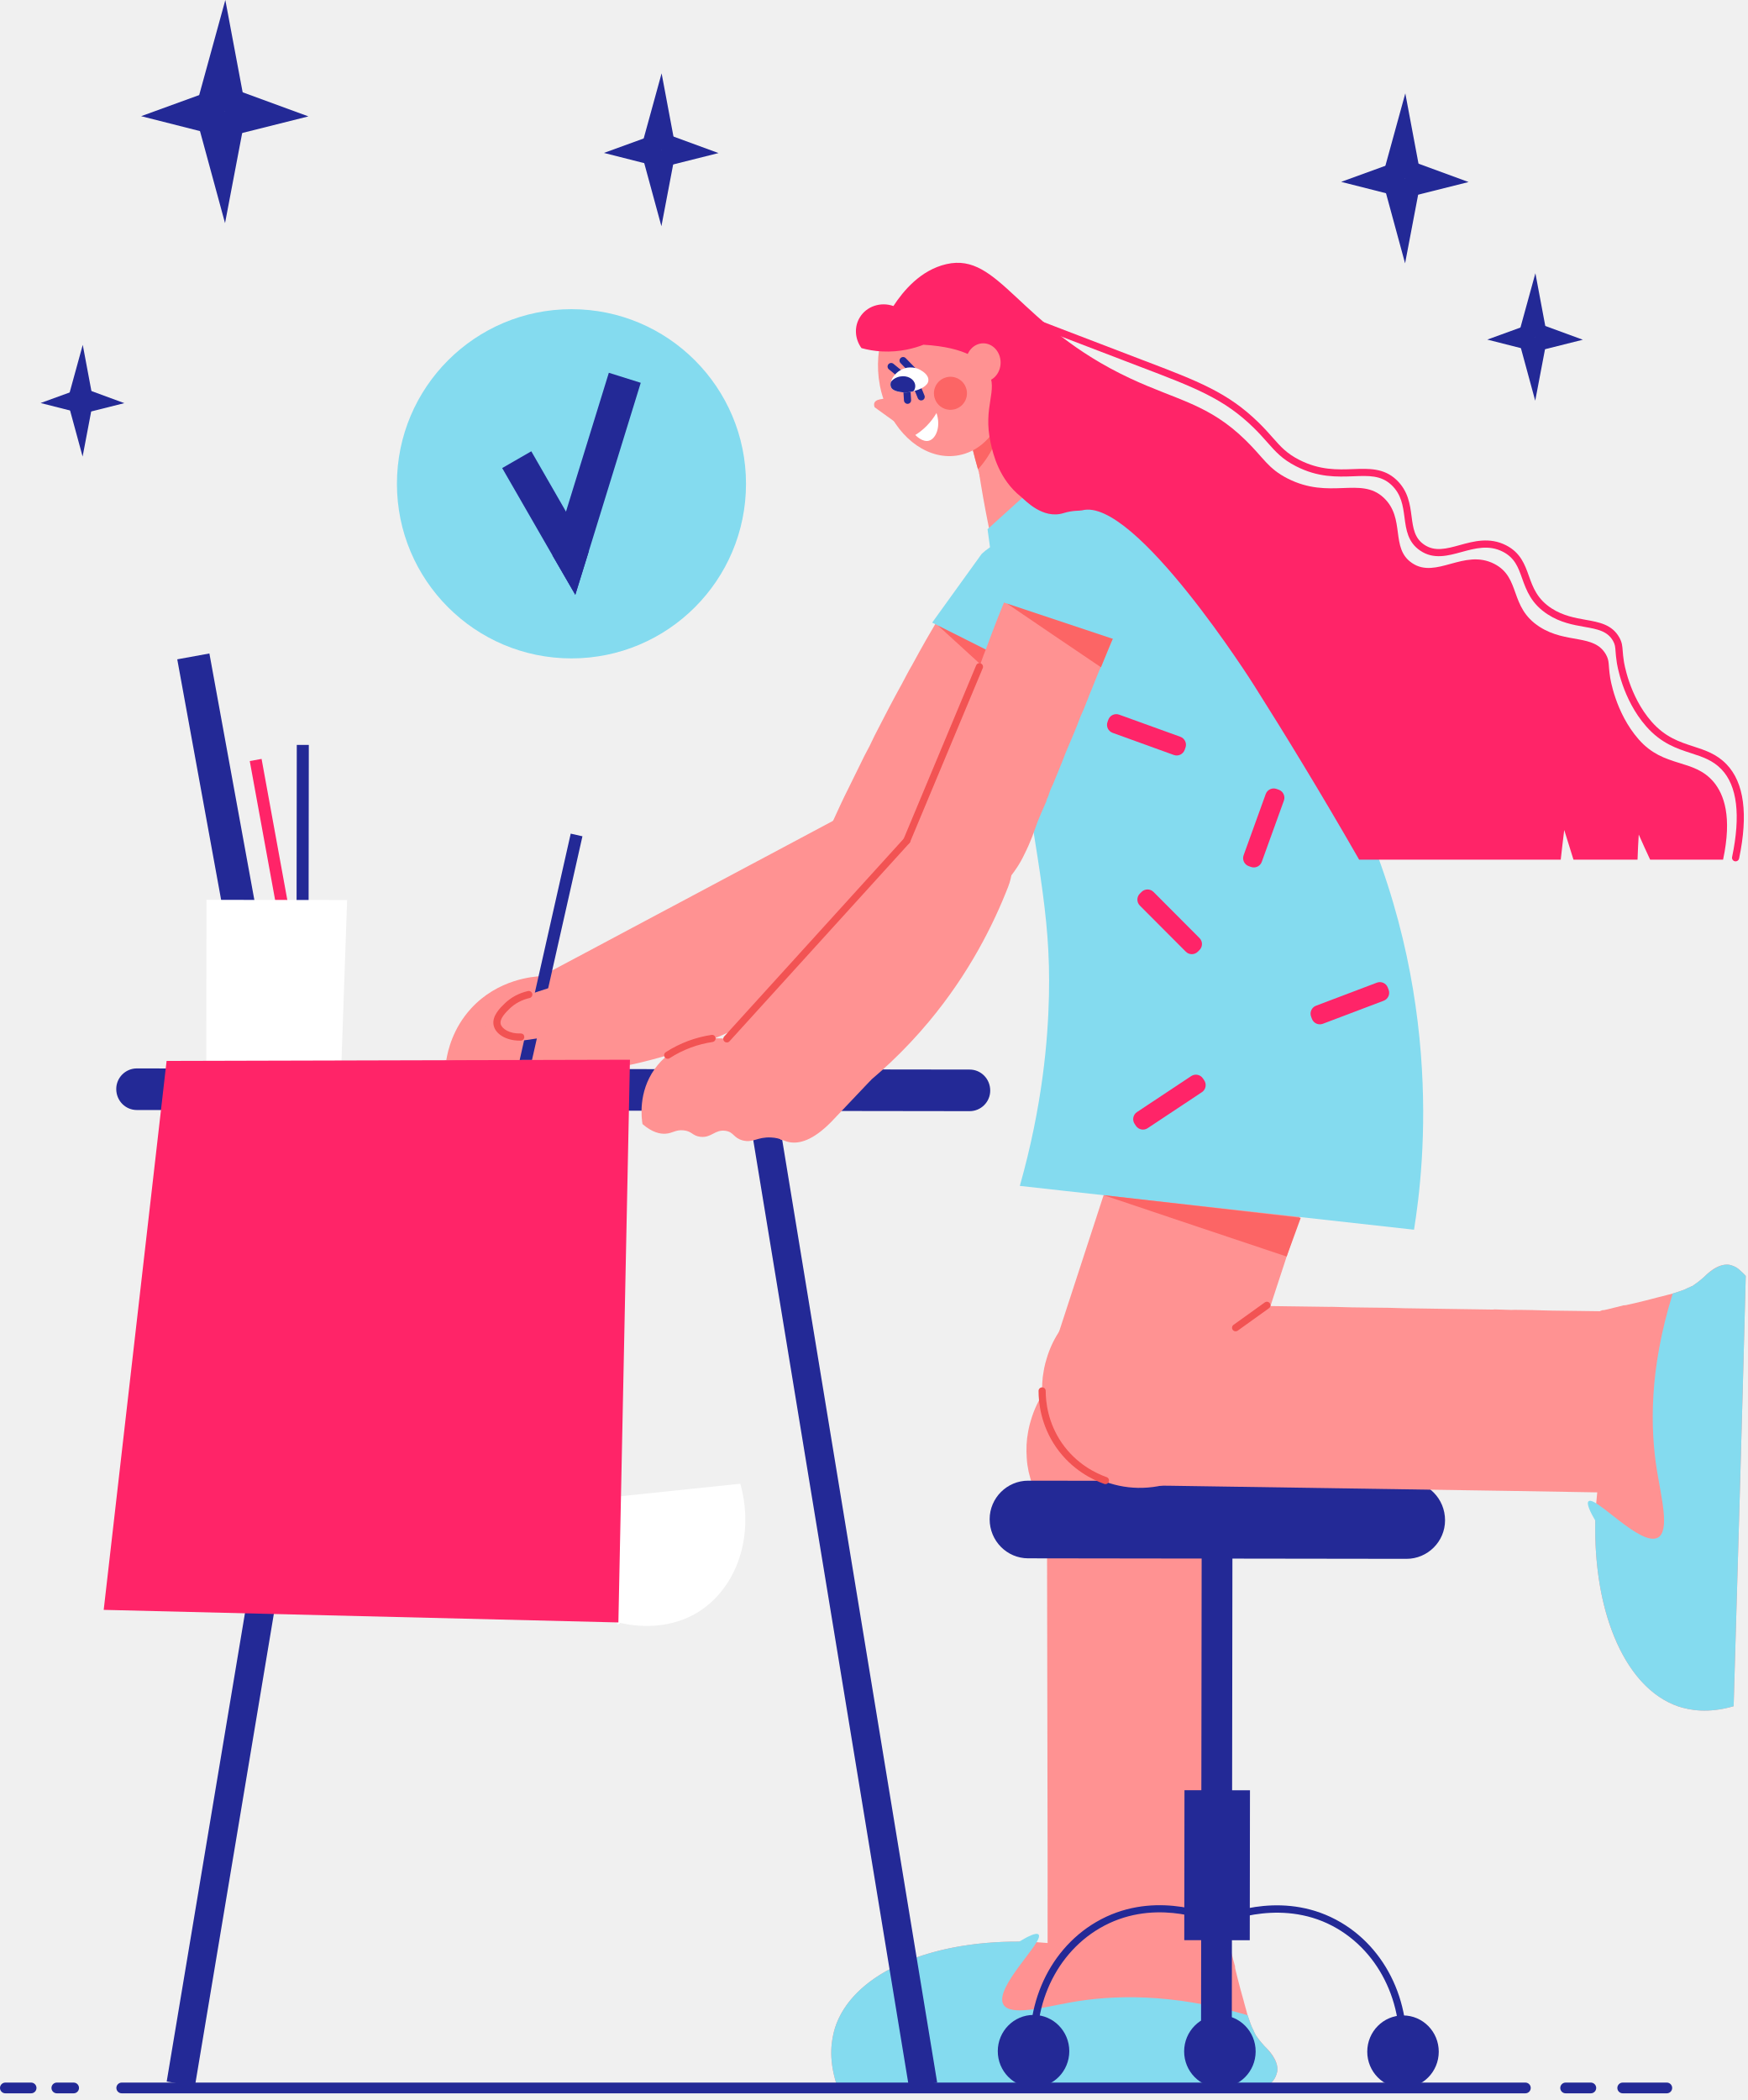
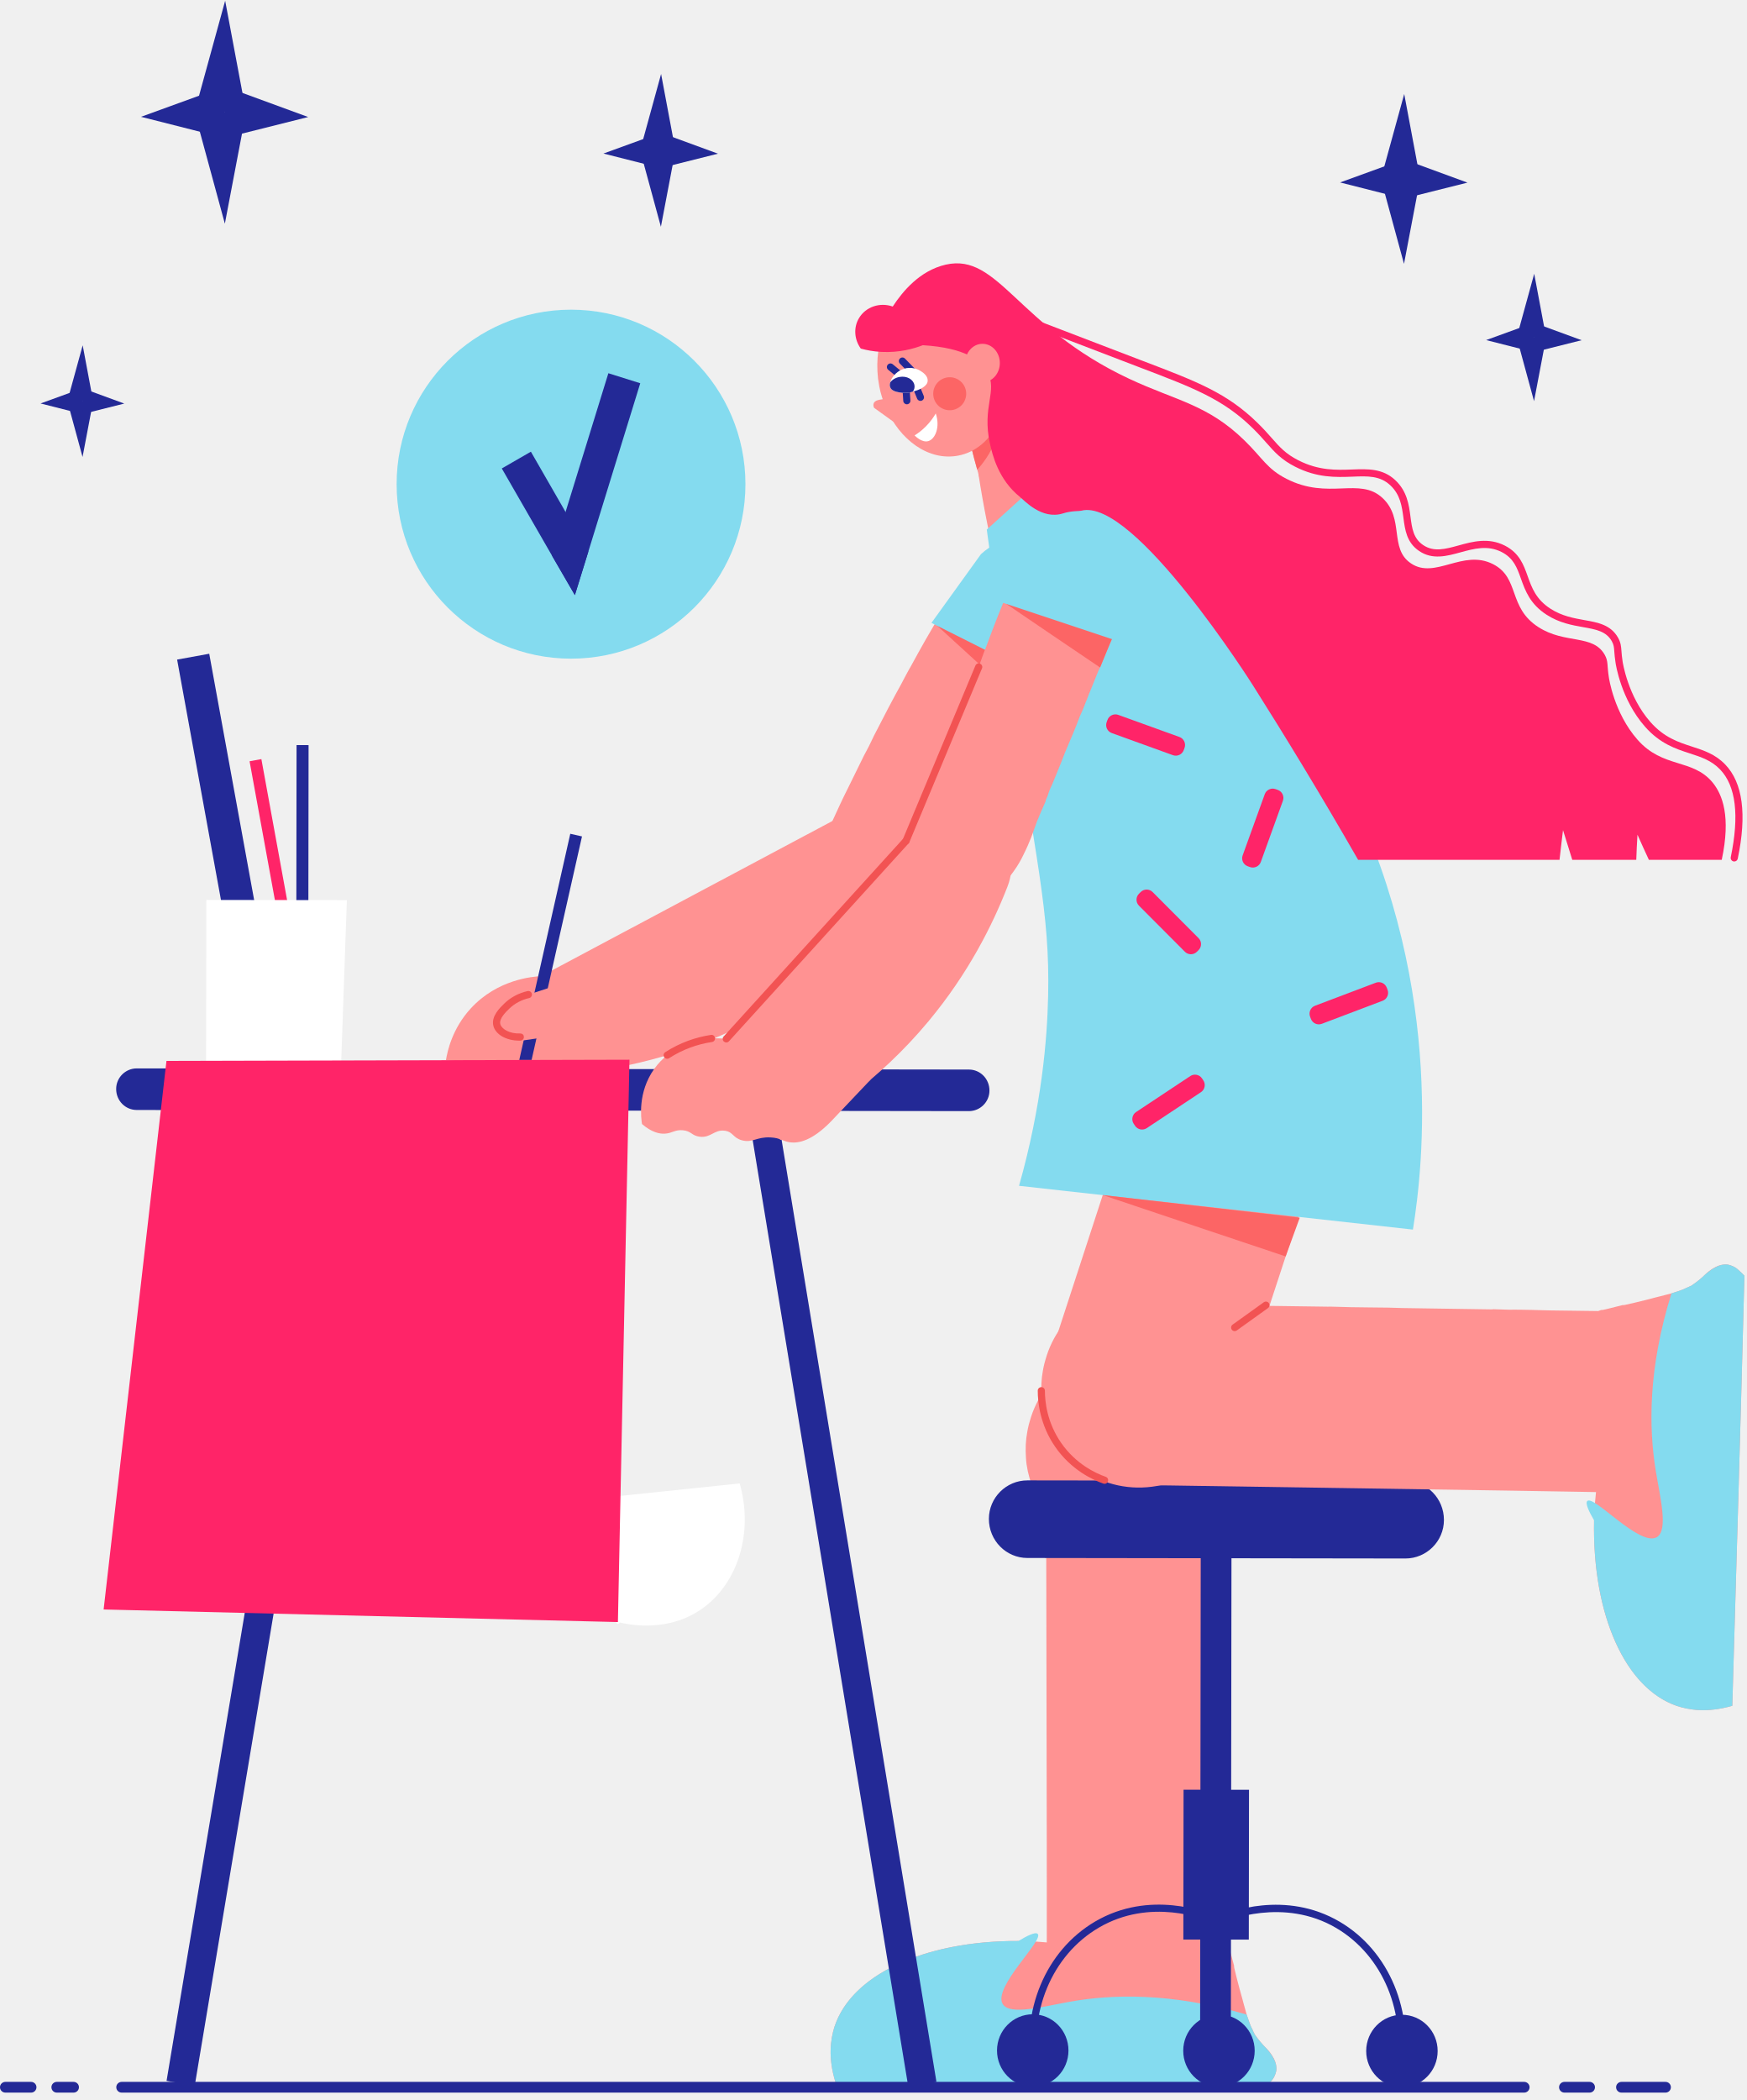
- <svg xmlns="http://www.w3.org/2000/svg" width="248" height="298" viewBox="0 0 248 298" fill="none">
+ <svg xmlns="http://www.w3.org/2000/svg" width="247" height="297" viewBox="0 0 248 298" fill="none">
  <path d="M174.876 206.287C174.703 207.577 174.345 208.872 173.854 210.1C172.304 213.967 169.132 217.217 164.908 218.823C157.407 221.711 149.35 218.228 146.658 211.02C146.55 210.805 146.473 210.634 146.402 210.427C146.245 209.89 146.089 209.356 145.967 208.825C145.831 208.177 145.734 207.535 145.705 206.906C145.614 205.642 145.664 204.407 145.894 203.205L145.979 202.754C146.05 202.378 146.158 202.01 146.266 201.64C146.723 200.014 147.46 198.482 148.46 197.116C149.232 195.98 150.167 194.951 151.231 194.025C152.56 192.876 154.065 191.957 155.778 191.311C157.619 190.573 159.525 190.275 161.365 190.313C161.444 190.289 161.55 190.309 161.658 190.329C164.561 190.417 167.328 191.411 169.589 193.128C169.916 193.346 170.238 193.602 170.524 193.852C171.751 194.98 172.783 196.346 173.559 197.894C173.858 198.457 174.108 199.089 174.321 199.713C174.784 201.165 175.018 202.648 175.032 204.13C175.053 204.211 175.038 204.287 175.024 204.362L174.924 205.472L174.876 206.287Z" fill="#FF9292" />
  <path d="M81.096 93.43C94.775 93.43 105.864 82.336 105.864 68.652C105.864 54.967 94.775 43.873 81.096 43.873C67.417 43.873 56.328 54.967 56.328 68.652C56.328 82.336 67.417 93.43 81.096 93.43Z" fill="#84DBEF" />
  <path d="M83.556 78.221L81.641 84.404L78.402 78.816L71.265 66.42L75.395 64.04L80.318 72.601L83.556 78.221Z" fill="#232996" />
  <path d="M90.927 54.321L83.556 78.221L81.641 84.404L78.402 78.816L80.318 72.601L86.399 52.898L90.927 54.321Z" fill="#232996" />
  <path d="M90.905 21.25C92.577 21.252 94.249 21.254 95.923 21.256C95.245 17.638 94.566 14.022 93.887 10.406C92.894 14.02 91.9 17.636 90.905 21.25Z" fill="#232996" />
  <path d="M90.905 21.25C92.577 21.252 94.249 21.254 95.923 21.256C95.234 24.87 94.548 28.485 93.859 32.101C92.874 28.483 91.89 24.868 90.905 21.25Z" fill="#232996" />
  <path d="M93.837 18.744C93.835 20.416 93.832 22.089 93.831 23.762C96.543 23.081 99.253 22.402 101.965 21.721C99.255 20.732 96.547 19.738 93.837 18.744Z" fill="#232996" />
  <path d="M93.837 18.744C93.835 20.416 93.832 22.089 93.831 23.762C91.12 23.075 88.41 22.388 85.702 21.701C88.412 20.715 91.124 19.73 93.837 18.744Z" fill="#232996" />
  <path d="M27.625 15.825C30.065 15.829 32.507 15.831 34.947 15.835C33.957 10.557 32.966 5.278 31.976 0C30.526 5.274 29.075 10.551 27.625 15.825Z" fill="#232996" />
  <path d="M27.625 15.825C30.065 15.829 32.507 15.831 34.947 15.835C33.943 21.112 32.937 26.388 31.934 31.662C30.497 26.384 29.061 21.105 27.625 15.825Z" fill="#232996" />
  <path d="M31.903 12.169C31.899 14.61 31.897 17.053 31.893 19.494C35.851 18.502 39.809 17.51 43.766 16.516C39.81 15.067 35.857 13.618 31.903 12.169Z" fill="#232996" />
  <path d="M31.903 12.169C31.899 14.61 31.897 17.053 31.893 19.494C27.938 18.492 23.984 17.488 20.028 16.486C23.986 15.047 27.944 13.608 31.903 12.169Z" fill="#232996" />
  <path d="M9.565 56.859C10.788 56.861 12.009 56.863 13.23 56.863C12.735 54.221 12.239 51.577 11.743 48.934C11.018 51.577 10.292 54.219 9.565 56.859Z" fill="#232996" />
  <path d="M9.565 56.859C10.788 56.861 12.009 56.863 13.23 56.863C12.728 59.505 12.225 62.146 11.723 64.788C11.004 62.146 10.284 59.501 9.565 56.859Z" fill="#232996" />
  <path d="M11.709 55.028C11.707 56.252 11.704 57.473 11.702 58.697C13.683 58.201 15.666 57.703 17.647 57.207C15.668 56.479 13.687 55.754 11.709 55.028Z" fill="#232996" />
  <path d="M11.709 55.028C11.707 56.252 11.704 57.473 11.702 58.697C9.722 58.194 7.743 57.693 5.762 57.191C7.745 56.469 9.726 55.749 11.709 55.028Z" fill="#232996" />
  <path d="M196.109 25.303C197.968 25.305 199.827 25.307 201.688 25.311C200.934 21.29 200.18 17.268 199.424 13.248C198.319 17.266 197.214 21.284 196.109 25.303Z" fill="#232996" />
  <path d="M196.109 25.303C197.968 25.305 199.827 25.307 201.688 25.311C200.922 29.329 200.158 33.349 199.392 37.367C198.297 33.345 197.204 29.325 196.109 25.303Z" fill="#232996" />
  <path d="M199.367 22.518C199.365 24.378 199.363 26.238 199.359 28.099C202.374 27.343 205.389 26.587 208.404 25.831C205.393 24.725 202.38 23.622 199.367 22.518Z" fill="#232996" />
  <path d="M199.367 22.518C199.365 24.378 199.363 26.238 199.359 28.099C196.346 27.335 193.333 26.571 190.32 25.807C193.337 24.709 196.352 23.614 199.367 22.518Z" fill="#232996" />
  <path d="M215.397 47.815C216.791 47.817 218.187 47.819 219.581 47.821C219.016 44.804 218.449 41.79 217.884 38.774C217.055 41.788 216.226 44.8 215.397 47.815Z" fill="#232996" />
  <path d="M215.397 47.815C216.791 47.816 218.187 47.819 219.581 47.821C219.008 50.835 218.433 53.849 217.86 56.863C217.039 53.847 216.218 50.831 215.397 47.815Z" fill="#232996" />
  <path d="M217.841 45.725C217.839 47.12 217.837 48.516 217.835 49.91C220.097 49.343 222.358 48.776 224.617 48.209C222.36 47.382 220.101 46.554 217.841 45.725Z" fill="#232996" />
  <path d="M217.841 45.725C217.839 47.12 217.837 48.516 217.835 49.91C215.576 49.337 213.317 48.764 211.058 48.191C213.319 47.369 215.58 46.548 217.841 45.725Z" fill="#232996" />
  <path d="M123.672 121.663C124.49 124.556 122.609 128.379 119.165 129.863C119.519 129.997 119.917 130.096 120.275 130.19C120.35 130.243 120.512 130.265 120.587 130.318C121.839 130.253 123.408 129.985 125.096 129.196C128.036 127.763 129.797 125.33 130.378 124.464C131.739 122.511 132.17 121.539 133.019 119.966C133.521 119.088 134.108 118.18 134.649 117.308C134.655 117.267 134.667 117.186 134.667 117.186C134.779 116.995 134.935 116.769 135.045 116.578C135.289 116.035 135.563 115.578 135.878 115.127C136.156 114.629 136.477 114.139 136.756 113.641C137.355 112.653 137.861 111.733 138.363 110.855C139.346 109.218 140.317 107.664 141.168 106.09C141.599 105.407 141.918 104.918 142.204 104.379L142.263 104.263C142.582 103.771 142.828 103.229 143.147 102.737C143.7 101.784 144.196 100.944 144.748 99.991C144.848 99.881 144.905 99.765 145.01 99.615C145.016 99.574 145.057 99.58 145.063 99.54C145.937 98.095 146.721 96.678 147.576 95.355C147.72 95.21 147.873 95.025 147.976 94.875C151.822 90.347 152.826 84.326 150.54 80.144C148.066 75.56 135.762 83.613 133.97 86.538C133.97 86.538 132.546 88.647 129.379 94.475C128.885 95.312 128.476 96.123 127.965 97.082C126.841 99.111 125.583 101.495 124.133 104.344C123.649 105.391 123.184 106.316 122.676 107.237L120.38 111.909C119.572 113.489 118.889 115.044 118.166 116.594L117.554 117.954C120.453 117.633 122.997 119.206 123.672 121.663Z" fill="#FF9292" />
  <path d="M133.072 88.727C137.05 92.371 140.992 95.969 145.01 99.617C145.016 99.576 145.057 99.582 145.063 99.542C145.937 98.097 146.721 96.68 147.576 95.357C147.72 95.212 147.873 95.028 147.976 94.877C147.688 94.586 147.359 94.29 147.076 93.958C142.41 92.202 137.737 90.485 133.072 88.727Z" fill="#FC6565" />
  <path d="M132.282 88.349C138.572 91.509 144.862 94.67 151.152 97.83C151.684 93.54 152.219 89.249 152.751 84.959C153.001 81.904 151.597 78.981 149.11 77.434C146.119 75.574 142.058 76.011 139.307 78.599C136.965 81.849 134.624 85.099 132.282 88.349Z" fill="#84DBEF" />
  <path d="M42.072 139.674L43.779 139.676L43.823 105.705L42.116 105.703L42.072 139.674Z" fill="#232996" />
  <path d="M34.03 142.228L38.591 141.396L29.715 92.73L25.154 93.562L34.03 142.228Z" fill="#232996" />
  <path d="M41.542 141.416L43.218 141.11L37.12 107.692L35.443 107.999L41.542 141.416Z" fill="#FF2468" />
  <path d="M174.331 212.831L174.319 213.87L174.295 220.579L174.315 221.171L174.284 223.953L174.325 237.142L174.337 237.658L174.311 240.477L174.321 243.292L174.335 245.774L174.309 247.815L174.333 260.449L174.362 260.743L174.327 263.081C174.364 263.077 174.358 266.115 174.358 266.115L174.341 267.487L174.331 268.932L174.356 275.377L174.362 277.377C172.342 278.587 168.634 280.434 163.663 280.867C156.284 281.511 150.733 278.641 148.661 277.43C148.661 275.503 148.663 273.576 148.663 271.65L148.661 262.721L148.576 215.002L148.56 212.892C148.58 211.874 148.602 210.856 148.623 209.835C153.773 210.839 158.925 211.845 164.075 212.849L167.109 212.819C169.514 212.823 171.924 212.827 174.331 212.831Z" fill="#FF9292" />
  <path d="M181.261 293.926C181.152 294.442 180.969 294.885 180.674 295.255C180.343 295.625 180.048 295.995 179.717 296.29C159.364 296.111 139.011 295.857 118.657 295.603C117.544 291.991 117.981 289.444 118.495 287.745C120.876 280.4 131.116 275.473 144.649 275.52L145.349 275.518C146.455 275.552 147.599 275.623 148.742 275.731C148.927 275.731 149.073 275.768 149.222 275.768C150.032 275.802 150.733 275.912 151.398 275.91C153.167 276.054 154.311 276.089 154.606 276.125C156.56 276.231 160.542 276.371 169.059 276.243C169.346 276.239 170.097 276.324 171.087 276.203C172.393 276.042 173.431 275.65 174.114 275.335C174.284 275.511 174.545 275.841 174.526 276.249C174.591 276.416 174.591 276.562 174.628 276.674C174.888 277.595 175.073 278.408 175.26 279.034C175.26 279.144 175.26 279.292 175.298 279.402C175.298 279.402 175.818 281.613 176.45 283.79C176.562 284.194 176.674 284.674 176.822 285.154C176.897 285.448 176.97 285.706 177.045 285.965C177.342 286.849 177.602 287.623 177.86 288.066C177.933 288.288 178.082 288.546 178.082 288.546C178.118 288.619 178.155 288.656 178.155 288.731C178.265 288.879 178.376 289.026 178.449 289.135C178.783 289.615 179.152 290.019 179.447 290.351C179.926 290.83 181.442 292.229 181.261 293.926Z" fill="#FF9292" />
  <path d="M181.261 293.926C181.152 294.442 180.969 294.885 180.674 295.255C180.343 295.625 180.048 295.995 179.717 296.29C159.364 296.111 139.011 295.857 118.657 295.603C117.544 291.991 117.981 289.444 118.495 287.745C119.777 283.796 123.237 280.617 128.283 278.467C132.668 276.576 138.306 275.495 144.649 275.52C145.735 274.857 147.044 274.166 147.377 274.518C148.251 275.44 140.991 282.064 142.397 284.458C143.391 286.15 148.167 284.818 151.916 284.15C157.838 283.091 166.192 282.788 177.041 285.967C177.338 286.851 177.598 287.625 177.856 288.068C177.931 288.29 178.078 288.548 178.078 288.548C178.114 288.621 178.151 288.658 178.151 288.733C178.26 288.879 178.372 289.028 178.445 289.137C178.779 289.617 179.148 290.021 179.443 290.353C179.739 290.647 180.404 291.31 180.849 292.158C181.147 292.672 181.332 293.263 181.261 293.926Z" fill="#84DBEF" />
  <path d="M194.024 291.137C194.02 293.979 196.289 296.288 199.091 296.292C201.893 296.296 204.168 293.995 204.172 291.152C204.176 288.31 201.907 286.001 199.105 285.999C196.304 285.993 194.028 288.294 194.024 291.137Z" fill="#232996" />
  <path d="M145.902 221.134L199.587 221.207C202.596 221.211 205.062 218.752 205.064 215.742C205.068 212.656 202.61 210.191 199.601 210.187L145.916 210.114C142.907 210.11 140.443 212.569 140.439 215.579C140.435 218.664 142.893 221.13 145.902 221.134Z" fill="#232996" />
  <path d="M170.436 288.835L174.802 288.84L174.892 219.453L170.526 219.447L170.436 288.835Z" fill="#232996" />
  <path d="M198.695 294.692C198.321 294.629 198.144 294.363 198.197 294.086C199.818 285.808 196.43 277.605 189.766 273.678C182.305 269.276 174.236 272.599 173.344 272.989C173.084 273.105 172.789 272.985 172.675 272.729C172.562 272.471 172.679 272.172 172.935 272.06C174.475 271.383 182.549 268.243 190.282 272.8C197.317 276.946 200.899 285.578 199.195 294.28C199.146 294.523 198.933 294.692 198.695 294.692Z" fill="#232996" />
  <path d="M168.039 291.101C168.035 293.942 170.304 296.251 173.106 296.253C175.908 296.257 178.183 293.956 178.187 291.113C178.191 288.272 175.922 285.963 173.12 285.961C170.317 285.959 168.043 288.259 168.039 291.101Z" fill="#232996" />
  <path d="M147.064 294.623C146.827 294.623 146.611 294.454 146.566 294.213C144.884 285.507 148.488 276.885 155.534 272.755C163.269 268.225 171.341 271.381 172.881 272.06C173.139 272.174 173.254 272.473 173.141 272.729C173.027 272.987 172.72 273.103 172.472 272.989C171.01 272.347 163.358 269.349 156.046 273.631C149.374 277.542 145.963 285.733 147.562 294.015C147.615 294.292 147.434 294.56 147.162 294.611C147.127 294.621 147.095 294.623 147.064 294.623Z" fill="#232996" />
  <path d="M151.741 291.08C151.737 293.922 149.464 296.225 146.66 296.221C143.858 296.217 141.589 293.91 141.593 291.068C141.597 288.227 143.873 285.926 146.674 285.928C149.476 285.93 151.745 288.237 151.741 291.08Z" fill="#232996" />
  <path d="M168.057 275.316L177.352 275.329L177.381 254.05L168.086 254.037L168.057 275.316Z" fill="#232996" />
  <path d="M84.16 152.039C90.724 151.131 99.958 148.933 109.58 143.271C117.227 138.769 122.782 133.456 126.607 129.052C128.647 126.7 129.236 123.434 128.123 120.602C126.88 117.446 123.726 115.359 120.23 115.409C105.771 123.11 91.311 130.814 76.854 138.515C75.767 138.566 70.661 138.921 66.826 143.131C64.254 145.954 63.553 149.082 63.331 150.446C70.273 150.976 77.218 151.509 84.16 152.039Z" fill="#FF9292" />
  <path d="M194.981 125.507C195.546 126.824 196.226 128.818 196.452 131.326C196.671 133.783 196.373 135.828 196.062 137.212C187.043 137.318 178.027 137.423 169.008 137.529C162.208 128.661 153.966 115.94 147.542 99.353C142.855 87.247 140.333 76.176 138.944 67.132C141.54 65.658 145.705 63.534 146.694 64.652C146.853 64.831 146.944 65.109 146.902 65.54C153.468 71.833 160.303 78.965 167.166 87.005C178.659 100.475 187.773 113.621 194.981 125.507Z" fill="#FF9292" />
  <path d="M164.234 185.033L165.272 185.061L171.976 185.199L172.568 185.189L175.347 185.266L188.528 185.449L189.047 185.445L191.862 185.521L194.676 185.557L197.157 185.584L199.197 185.644L211.824 185.834L212.118 185.811L214.455 185.886C214.453 185.85 217.49 185.907 217.49 185.907L218.861 185.947L220.306 185.982L226.748 186.067L228.747 186.096C229.922 188.136 231.705 191.876 232.055 196.858C232.573 204.25 229.613 209.752 228.365 211.805C226.439 211.77 224.513 211.738 222.587 211.705L213.662 211.557L165.969 210.833L163.86 210.815C163.821 210.78 164.081 195.295 164.081 195.295L164.102 192.26L164.205 185.592L164.234 185.033Z" fill="#FF9292" />
  <path d="M245.401 179.474C245.915 179.592 246.356 179.783 246.72 180.084C247.083 180.421 247.447 180.722 247.737 181.057C247.213 201.413 246.616 221.768 246.017 242.122C242.388 243.174 239.851 242.693 238.162 242.152C230.86 239.646 226.11 229.319 226.387 215.784L226.397 215.083C226.45 213.978 226.541 212.835 226.669 211.693C226.671 211.508 226.712 211.362 226.714 211.213C226.763 210.402 226.884 209.703 226.895 209.041C227.069 207.272 227.122 206.13 227.165 205.835C227.305 203.882 227.51 199.9 227.528 191.38C227.528 191.094 227.626 190.344 227.522 189.352C227.384 188.041 227.008 186.998 226.708 186.309C226.886 186.142 227.222 185.886 227.63 185.913C227.797 185.85 227.945 185.852 228.055 185.817C228.981 185.573 229.794 185.401 230.424 185.226C230.533 185.228 230.682 185.23 230.793 185.193C230.793 185.193 233.014 184.71 235.198 184.116C235.604 184.01 236.086 183.909 236.567 183.768C236.864 183.699 237.122 183.628 237.382 183.559C238.272 183.277 239.05 183.031 239.495 182.779C239.716 182.707 239.976 182.565 239.976 182.565C240.052 182.529 240.088 182.494 240.161 182.494C240.31 182.386 240.46 182.277 240.572 182.205C241.055 181.88 241.468 181.518 241.803 181.228C242.284 180.754 243.707 179.264 245.401 179.474Z" fill="#FF9292" />
  <path d="M245.401 179.474C245.915 179.592 246.356 179.783 246.719 180.084C247.083 180.421 247.447 180.722 247.737 181.057C247.213 201.413 246.616 221.768 246.017 242.122C242.388 243.174 239.85 242.695 238.162 242.152C234.237 240.802 231.118 237.288 229.054 232.203C227.24 227.786 226.255 222.128 226.385 215.784C225.741 214.685 225.072 213.364 225.43 213.038C226.368 212.181 232.864 219.555 235.281 218.189C236.988 217.225 235.738 212.423 235.133 208.663C234.176 202.72 234.013 194.36 237.374 183.561C238.264 183.279 239.042 183.033 239.487 182.781C239.708 182.71 239.968 182.567 239.968 182.567C240.043 182.531 240.08 182.496 240.153 182.496C240.301 182.388 240.452 182.279 240.564 182.208C241.047 181.882 241.459 181.521 241.795 181.23C242.093 180.939 242.768 180.285 243.621 179.856C244.145 179.565 244.737 179.39 245.401 179.474Z" fill="#84DBEF" />
  <path d="M196.058 137.208L185.501 169.427L184.778 171.659L182.586 178.313L180.755 183.899L178.506 190.819L175.839 199.073L174.886 202.028L174.713 202.486C174.656 202.563 163.604 198.921 163.604 198.921L148.645 194.059C148.627 194.02 150.132 189.464 150.132 189.464L156.611 169.598L157.107 168.074C157.145 168.074 160.288 158.446 160.288 158.446L165.871 141.421C167.72 137.342 169.549 133.261 171.398 129.163L190.682 135.454L196.058 137.208Z" fill="#FF9292" />
  <path d="M177.098 197.583C176.926 198.874 176.568 200.169 176.074 201.396C174.524 205.264 171.355 208.514 167.129 210.12C159.63 213.008 151.57 209.524 148.878 202.317C148.773 202.102 148.694 201.931 148.623 201.724C148.466 201.187 148.31 200.652 148.188 200.122C148.054 199.474 147.954 198.831 147.926 198.203C147.834 196.941 147.885 195.703 148.115 194.502L148.2 194.051C148.271 193.675 148.379 193.307 148.486 192.937C148.943 191.311 149.679 189.779 150.681 188.413C151.453 187.277 152.387 186.248 153.452 185.321C154.781 184.173 156.286 183.254 157.999 182.608C159.839 181.87 161.745 181.571 163.586 181.61C163.665 181.586 163.771 181.606 163.878 181.626C166.782 181.714 169.549 182.71 171.81 184.425C172.137 184.645 172.458 184.899 172.744 185.149C173.972 186.279 175.004 187.642 175.78 189.191C176.078 189.754 176.328 190.386 176.542 191.01C177.005 192.461 177.239 193.945 177.251 195.427C177.271 195.508 177.259 195.583 177.243 195.659L177.143 196.768L177.098 197.583Z" fill="#FF9292" />
  <path d="M151.367 72.558C148.852 78.03 145.173 80.109 143.021 78.603C142.678 78.394 141.629 77.572 140.943 74.772L140.886 74.658C140.963 74.581 140.62 73.361 140.581 73.286C140.581 73.247 140.429 72.772 140.22 71.971L140.163 71.723C139.915 70.731 139.571 69.377 139.133 67.871C139.037 67.453 138.905 67.013 138.789 66.595C138.771 66.518 138.751 66.461 138.732 66.404C138.619 66.003 138.503 65.564 138.389 65.164C137.932 63.41 137.513 61.733 137.188 60.416C137.131 60.302 137.075 60.15 137.075 60.016C136.94 59.577 136.808 59.197 136.731 58.796L139.019 56.508L140.563 55.04C140.601 55.154 140.697 55.154 140.715 55.231C141.038 55.593 141.306 55.975 141.668 56.319C141.686 56.357 141.686 56.396 141.764 56.471C141.955 56.833 142.146 57.119 142.335 57.424C142.544 57.749 142.753 58.091 142.944 58.416C143.783 59.77 144.602 61.123 145.402 62.438C145.746 62.953 146.089 63.487 146.373 64.04C147.688 66.213 149.023 68.331 150.299 70.465C150.681 71.109 151.024 71.814 151.367 72.558Z" fill="#FF9292" />
  <path d="M19.41 157.517L137.599 157.679C139.204 157.681 140.518 156.37 140.52 154.765C140.522 153.094 139.212 151.779 137.607 151.777L19.419 151.614C17.814 151.612 16.499 152.923 16.497 154.529C16.493 156.2 17.805 157.515 19.41 157.517Z" fill="#232996" />
  <path d="M128.991 296.219L132.993 295.532L110.257 157.228L106.256 157.917L128.991 296.219Z" fill="#232996" />
  <path d="M27.655 296.08L23.655 295.381L46.753 157.141L50.753 157.84L27.655 296.08Z" fill="#232996" />
  <path d="M144.722 168.285C163.366 170.358 182.013 172.429 200.66 174.502C202.11 165.478 205.263 138.397 190.241 109.588C177.104 84.395 157.288 71.731 149.027 67.06C146.065 69.739 143.102 72.418 140.14 75.095C140.744 79.556 141.751 86.812 143.115 95.761C147.19 122.527 149.116 129.389 148.854 141.328C148.714 147.545 147.946 156.868 144.722 168.285Z" fill="#84DBEF" />
  <path d="M138.265 119.556C139.49 122.302 138.174 126.354 134.978 128.316C135.346 128.399 135.756 128.44 136.124 128.48C136.205 128.521 136.37 128.521 136.451 128.562C137.68 128.318 139.194 127.828 140.752 126.806C143.456 124.966 144.852 122.306 145.303 121.365C146.369 119.237 146.658 118.214 147.273 116.535C147.643 115.594 148.094 114.613 148.505 113.67C148.505 113.629 148.505 113.548 148.505 113.548C148.586 113.342 148.71 113.098 148.791 112.893C148.956 112.32 149.161 111.828 149.407 111.338C149.612 110.806 149.858 110.273 150.063 109.743C150.514 108.678 150.884 107.696 151.253 106.755C151.993 104.995 152.733 103.316 153.348 101.639C153.677 100.901 153.923 100.371 154.128 99.798L154.169 99.676C154.415 99.143 154.579 98.57 154.827 98.038C155.238 97.015 155.607 96.113 156.018 95.091C156.099 94.969 156.142 94.844 156.223 94.682C156.223 94.641 156.264 94.641 156.264 94.601C156.92 93.046 157.497 91.532 158.153 90.099C158.275 89.934 158.399 89.731 158.48 89.566C161.639 84.534 161.769 78.432 158.909 74.619C155.802 70.438 144.779 80.17 143.423 83.32C143.423 83.32 142.314 85.613 140.014 91.834C139.645 92.735 139.358 93.595 138.986 94.617C138.166 96.786 137.261 99.324 136.233 102.353C135.904 103.458 135.575 104.44 135.205 105.422L133.602 110.375C133.027 112.054 132.574 113.69 132.081 115.328L131.67 116.761C134.502 116.029 137.243 117.22 138.265 119.556Z" fill="#FF9292" />
  <path d="M142.853 85.613C147.31 88.65 151.727 91.645 156.227 94.682C156.227 94.641 156.268 94.641 156.268 94.601C156.924 93.046 157.501 91.532 158.157 90.099C158.279 89.934 158.403 89.731 158.484 89.566C158.157 89.32 157.789 89.074 157.462 88.786C152.592 87.715 147.723 86.684 142.853 85.613Z" fill="#FC6565" />
  <path d="M142.018 85.353C148.696 87.58 155.372 89.808 162.05 92.034C161.964 87.71 161.877 83.387 161.792 79.064C161.603 76.005 159.793 73.312 157.111 72.138C153.884 70.725 149.927 71.739 147.576 74.694C145.723 78.247 143.87 81.8 142.018 85.353Z" fill="#84DBEF" />
  <path d="M110.87 161.781C116.742 158.71 124.696 153.523 131.843 144.944C137.523 138.125 140.959 131.247 143.076 125.81C144.204 122.907 143.657 119.633 141.654 117.344C139.419 114.791 135.746 113.893 132.471 115.121C121.457 127.253 110.445 139.385 99.432 151.515L110.87 161.781Z" fill="#FF9292" />
  <path d="M91.175 159.511C92.579 160.72 93.676 160.919 94.414 160.88C95.456 160.826 95.838 160.295 96.969 160.397C98.192 160.506 98.231 161.171 99.361 161.313C100.96 161.517 101.435 160.252 102.945 160.466C104.161 160.637 104.058 161.486 105.415 161.834C106.892 162.212 107.439 161.315 109.424 161.413C110.819 161.48 111.146 161.952 112.152 162.1C113.43 162.287 115.317 161.883 117.954 159.208C119.854 157.206 121.752 155.204 123.649 153.202C116.815 151.277 109.98 149.35 103.144 147.425C99.076 146.931 95.125 148.564 92.89 151.714C90.547 155.021 91.041 158.669 91.175 159.511Z" fill="#FF9292" />
  <path d="M75.483 224.203C79.574 226.213 83.664 228.223 87.756 230.233C89.026 230.553 94.342 231.735 99.143 228.713C104.572 225.296 107.124 217.896 105.051 210.549C96.992 211.392 88.93 212.234 80.871 213.075C79.075 216.784 77.278 220.494 75.483 224.203Z" fill="white" />
  <path d="M87.754 230.488C87.606 230.483 87.496 230.366 87.5 230.225L88.034 213.717C88.038 213.581 88.152 213.471 88.288 213.471C88.436 213.476 88.546 213.593 88.542 213.734L88.008 230.242C88.006 230.38 87.892 230.488 87.754 230.488Z" fill="white" />
  <path d="M29.272 150.533L48.461 150.559C48.727 142.946 48.994 135.332 49.26 127.718C42.608 127.71 35.956 127.7 29.303 127.692C29.293 135.303 29.282 142.919 29.272 150.533Z" fill="white" />
  <path d="M187.72 145.281L196.363 142.007C196.98 141.773 197.293 141.076 197.059 140.46L196.94 140.141C196.706 139.523 196.009 139.21 195.393 139.444L186.751 142.718C186.133 142.952 185.82 143.649 186.054 144.265L186.174 144.584C186.405 145.202 187.102 145.515 187.72 145.281Z" fill="#FF2468" />
  <path d="M161.753 128.505L168.279 135.051C168.744 135.519 169.508 135.519 169.975 135.054L170.217 134.814C170.684 134.348 170.686 133.584 170.219 133.117L163.693 126.57C163.228 126.102 162.464 126.102 161.997 126.568L161.755 126.81C161.288 127.273 161.286 128.037 161.753 128.505Z" fill="#FF2468" />
  <path d="M179.055 122.302L182.196 113.607C182.421 112.985 182.096 112.294 181.475 112.07L181.154 111.954C180.534 111.731 179.841 112.054 179.618 112.676L176.477 121.371C176.253 121.991 176.576 122.684 177.198 122.907L177.519 123.023C178.141 123.247 178.831 122.922 179.055 122.302Z" fill="#FF2468" />
  <path d="M167.507 104.554L158.815 101.412C158.196 101.186 157.503 101.511 157.279 102.133L157.164 102.454C156.94 103.076 157.263 103.767 157.885 103.991L166.576 107.135C167.196 107.359 167.889 107.035 168.112 106.414L168.228 106.092C168.452 105.47 168.126 104.779 167.507 104.554Z" fill="#FF2468" />
  <path d="M162.858 160.096L170.56 154.986C171.111 154.62 171.261 153.872 170.898 153.322L170.709 153.037C170.343 152.486 169.595 152.336 169.045 152.7L161.343 157.809C160.792 158.175 160.642 158.923 161.005 159.474L161.194 159.759C161.56 160.309 162.308 160.462 162.858 160.096Z" fill="#FF2468" />
  <path d="M137.471 51.737C137.635 50.329 138.795 49.306 140.063 49.455C141.331 49.603 142.227 50.863 142.062 52.272C141.898 53.68 140.738 54.703 139.47 54.554C138.202 54.408 137.308 53.146 137.471 51.737Z" fill="#FF9292" />
  <path d="M73.745 150.419C74.328 150.417 74.912 150.417 75.495 150.415C77.882 139.834 80.269 129.253 82.654 118.672L80.99 118.296C78.575 129.003 76.159 139.712 73.745 150.419Z" fill="#232996" />
  <path d="M81.752 146.545C78.199 147.068 74.645 147.592 71.092 148.114C70.93 148.062 69.538 147.584 69.036 146.137C68.642 144.997 68.955 143.702 69.841 142.812C73.215 141.72 76.59 140.627 79.964 139.535C80.562 141.873 81.157 144.21 81.752 146.545Z" fill="#FF9292" />
  <path d="M103.146 147.931C103.024 147.931 102.902 147.887 102.804 147.799C102.595 147.608 102.581 147.289 102.768 147.082L128.302 118.954C128.493 118.745 128.814 118.735 129.019 118.917C129.228 119.109 129.242 119.428 129.056 119.637L103.521 147.765C103.42 147.877 103.284 147.931 103.146 147.931Z" fill="#F25353" />
  <path d="M128.68 119.804C128.615 119.804 128.55 119.791 128.483 119.763C128.225 119.655 128.101 119.359 128.21 119.098L138.523 94.418C138.633 94.157 138.923 94.032 139.187 94.145C139.445 94.253 139.569 94.55 139.46 94.81L129.147 119.491C129.066 119.688 128.879 119.804 128.68 119.804Z" fill="#F25353" />
  <path d="M94.751 150.244C94.584 150.244 94.422 150.163 94.324 150.013C94.172 149.777 94.239 149.464 94.475 149.309C95.486 148.657 96.569 148.114 97.695 147.698C98.749 147.31 99.848 147.027 100.968 146.858C101.262 146.812 101.504 147.009 101.545 147.285C101.587 147.564 101.396 147.822 101.118 147.862C100.068 148.021 99.036 148.285 98.046 148.651C96.988 149.041 95.972 149.549 95.025 150.163C94.942 150.218 94.846 150.244 94.751 150.244Z" fill="#F25353" />
  <path d="M73.743 147.671C71.897 147.671 70.363 146.795 70.062 145.551C69.743 144.216 70.97 143.027 71.632 142.387C72.518 141.529 73.658 140.921 74.926 140.633C75.198 140.578 75.474 140.743 75.535 141.015C75.596 141.289 75.426 141.562 75.153 141.625C74.067 141.871 73.093 142.389 72.34 143.116C71.826 143.614 70.867 144.541 71.051 145.312C71.218 146.005 72.356 146.718 73.879 146.651C74.219 146.665 74.396 146.864 74.402 147.145C74.41 147.425 74.188 147.659 73.908 147.667C73.853 147.671 73.796 147.671 73.743 147.671Z" fill="#F25353" />
  <path d="M142.335 57.422C142.335 58.928 142.087 60.721 141.304 62.627C140.599 64.343 139.647 65.658 138.789 66.593C138.771 66.516 138.751 66.459 138.732 66.402C138.619 66.001 138.503 65.562 138.389 65.162C137.932 63.408 137.513 61.731 137.188 60.414C137.131 60.3 137.075 60.148 137.075 60.014C136.94 59.575 136.808 59.194 136.731 58.794L139.019 56.505L140.563 55.038C140.601 55.152 140.697 55.152 140.715 55.229C141.038 55.591 141.306 55.973 141.668 56.316C141.686 56.355 141.686 56.394 141.764 56.469C141.955 56.831 142.144 57.117 142.335 57.422Z" fill="#FC6565" />
  <path d="M142.761 51.211C144.049 57.615 141.042 63.636 136.118 64.589C131.953 65.42 127.729 62.418 125.76 57.654C125.39 56.77 125.074 55.81 124.878 54.798C124.868 54.735 124.696 53.656 124.696 53.656C124.391 50.937 124.759 48.369 125.754 46.256C126.937 43.689 128.982 41.829 131.538 41.321L132.079 41.233C136.388 40.705 140.664 44.219 142.322 49.489C142.511 50.046 142.633 50.613 142.761 51.211Z" fill="#FF9292" />
  <path d="M128.984 61.066C128.535 60.822 128.086 60.577 127.637 60.333C126.465 59.487 125.293 58.642 124.121 57.798C124.052 57.621 123.987 57.365 124.094 57.138C124.281 56.739 124.88 56.664 125.12 56.63C125.787 56.53 126.774 56.255 128.227 55.508C128.479 57.359 128.73 59.213 128.984 61.066Z" fill="#FF9292" />
  <path d="M132.895 58.609C133.554 60.56 132.808 62.254 131.835 62.536C130.939 62.796 129.982 61.825 129.887 61.727C130.352 61.438 130.921 61.026 131.498 60.441C132.14 59.79 132.591 59.136 132.895 58.609Z" fill="white" />
  <path d="M128.143 53.906C128.03 53.906 127.916 53.869 127.822 53.79L126.14 52.41C125.923 52.231 125.89 51.912 126.069 51.695C126.248 51.479 126.569 51.445 126.784 51.623L128.466 53.004C128.684 53.182 128.716 53.502 128.537 53.719C128.436 53.843 128.292 53.906 128.143 53.906Z" fill="#232996" />
  <path d="M129.649 53.215C129.517 53.215 129.385 53.164 129.283 53.06L127.794 51.526C127.599 51.325 127.603 51.004 127.806 50.806C128.007 50.611 128.328 50.617 128.525 50.819L130.015 52.353C130.21 52.554 130.205 52.876 130.002 53.073C129.905 53.166 129.775 53.215 129.649 53.215Z" fill="#232996" />
  <path d="M128.787 57.308C128.521 57.308 128.298 57.101 128.281 56.835L128.204 55.654C128.184 55.373 128.397 55.132 128.676 55.113C129.011 55.058 129.2 55.308 129.216 55.585L129.293 56.766C129.314 57.046 129.1 57.288 128.822 57.306C128.81 57.308 128.798 57.308 128.787 57.308Z" fill="#232996" />
  <path d="M130.719 56.825C130.518 56.825 130.331 56.705 130.248 56.51L129.819 55.461C129.714 55.201 129.838 54.906 130.098 54.798C130.362 54.691 130.652 54.819 130.76 55.077L131.189 56.125C131.294 56.386 131.171 56.68 130.91 56.788C130.847 56.812 130.782 56.825 130.719 56.825Z" fill="#232996" />
  <path d="M126.422 54.871C126.544 55.308 127.125 55.534 127.765 55.627C128.237 55.709 128.737 55.701 129.098 55.636L129.299 55.599C129.419 55.577 129.541 55.554 129.655 55.493C130.654 55.27 131.758 54.695 131.745 53.949C131.778 53.443 131.353 52.938 130.75 52.589C130.275 52.26 129.667 52.119 129.088 52.142C128.838 52.146 128.637 52.182 128.403 52.266C128.363 52.274 128.129 52.357 128.129 52.357C127.239 52.727 126.591 53.512 126.427 54.207C126.349 54.467 126.345 54.676 126.422 54.871Z" fill="white" />
  <path d="M132.674 56.607C133.113 57.825 134.456 58.453 135.673 58.014C136.89 57.575 137.517 56.231 137.079 55.014C136.64 53.796 135.297 53.168 134.08 53.607C132.863 54.048 132.233 55.392 132.674 56.607Z" fill="#FC6565" />
  <path d="M126.422 54.871C126.544 55.308 127.125 55.534 127.765 55.627C128.237 55.709 128.737 55.701 129.098 55.636L129.299 55.599C129.419 55.577 129.541 55.554 129.655 55.493C129.852 55.207 129.923 54.904 129.864 54.581C129.718 53.776 128.787 53.237 127.741 53.426C127.178 53.528 126.691 53.825 126.427 54.207C126.349 54.467 126.345 54.676 126.422 54.871Z" fill="#232996" />
  <path d="M175.345 188.921C175.189 188.921 175.032 188.848 174.933 188.709C174.77 188.482 174.821 188.163 175.05 188L179.484 184.819C179.707 184.659 180.026 184.703 180.193 184.937C180.355 185.165 180.304 185.484 180.075 185.647L175.642 188.827C175.55 188.888 175.449 188.921 175.345 188.921Z" fill="#F25353" />
  <path d="M156.869 210.602C156.814 210.602 156.755 210.591 156.7 210.573C155.112 210.014 152.107 208.595 149.87 205.372C147.698 202.242 147.377 199.02 147.379 197.38C147.379 197.098 147.607 196.872 147.887 196.872C148.169 196.872 148.395 197.1 148.395 197.38C148.393 198.902 148.689 201.89 150.703 204.791C152.779 207.778 155.563 209.093 157.038 209.61C157.302 209.703 157.44 209.994 157.348 210.258C157.275 210.471 157.08 210.602 156.869 210.602Z" fill="#F25353" />
  <path d="M244.517 121.993H234.17C233.617 120.81 233.083 119.629 232.551 118.428C232.475 119.629 232.417 120.81 232.38 121.993H223.29C222.851 120.6 222.413 119.19 221.976 117.779C221.805 119.19 221.633 120.582 221.48 121.993H192.876C187.311 112.289 182.224 103.995 177.992 97.304C177.992 97.286 161.012 70.422 153.541 72.424C153.255 72.499 152.227 72.406 150.949 72.806C147.95 73.745 145.473 70.963 144.87 70.481C141.772 68.005 140.935 64.448 140.591 62.9C139.417 57.593 141.721 55.463 140.234 52.731C139.352 51.111 137.142 49.29 131.053 48.918C129.767 49.416 127.713 49.999 125.183 49.871C124.06 49.815 123.068 49.623 122.247 49.396C121.295 48.081 121.199 46.345 122.02 45.03C122.954 43.485 124.954 42.78 126.784 43.428C128.176 41.292 130.634 38.319 134.311 37.479C141.82 35.764 144.449 46.229 160.361 53.684C167.031 56.81 171.529 57.327 176.787 62.493C179.341 64.991 179.933 66.477 182.696 67.888C188.699 70.957 193.063 67.564 196.34 70.613C199.504 73.568 197.236 77.782 200.379 79.897C203.809 82.223 207.754 77.82 212.043 80.011C215.873 81.975 214.119 86.15 218.483 88.952C222.276 91.393 226.22 89.924 227.898 92.879C228.432 93.832 228.203 94.31 228.489 96.101C228.489 96.101 229.194 101.115 232.549 104.928C236.169 109.046 240.342 107.578 243.201 110.991C244.631 112.729 245.832 115.854 244.517 121.993Z" fill="#FF2468" />
  <path d="M246.297 122.23C246.262 122.23 246.228 122.226 246.193 122.22C245.917 122.163 245.742 121.893 245.799 121.619C247.036 115.686 246.526 111.497 244.286 109.166C243.044 107.875 241.62 107.414 239.974 106.879C237.991 106.237 235.749 105.507 233.617 103.084C230.2 99.202 229.465 94.204 229.434 93.993C229.328 93.332 229.294 92.843 229.261 92.44C229.215 91.786 229.188 91.456 228.904 90.948C228.099 89.532 226.657 89.275 224.828 88.952C223.244 88.67 221.448 88.353 219.658 87.2C217.291 85.682 216.606 83.763 216.001 82.072C215.444 80.507 214.961 79.158 213.258 78.288C211.273 77.274 209.317 77.812 207.427 78.329C205.463 78.869 203.435 79.426 201.543 78.139C199.77 76.946 199.536 75.152 199.309 73.418C199.095 71.81 198.878 70.148 197.441 68.804C195.973 67.436 194.244 67.493 192.072 67.585C189.723 67.672 187.062 67.772 183.915 66.162C181.958 65.164 181.032 64.115 179.859 62.788C179.315 62.172 178.697 61.473 177.883 60.678C173.695 56.581 169.537 54.995 161.987 52.117L161.629 51.981C157.934 50.573 154.149 49.119 150.219 47.611C144.949 45.587 139.421 43.463 133.505 41.217C133.243 41.117 133.111 40.825 133.21 40.563C133.31 40.3 133.602 40.164 133.864 40.268C139.781 42.514 145.313 44.638 150.583 46.662C154.512 48.17 158.295 49.623 161.989 51.032L162.346 51.166C170.024 54.093 174.252 55.705 178.592 59.951C179.431 60.77 180.063 61.485 180.617 62.113C181.763 63.41 182.59 64.345 184.374 65.255C187.289 66.745 189.806 66.652 192.033 66.568C194.254 66.485 196.357 66.408 198.134 68.062C199.839 69.652 200.093 71.583 200.314 73.284C200.532 74.934 200.718 76.359 202.114 77.298C203.628 78.322 205.263 77.871 207.159 77.349C209.142 76.802 211.385 76.188 213.725 77.381C215.785 78.438 216.383 80.111 216.96 81.731C217.537 83.345 218.132 85.013 220.208 86.347C221.827 87.387 223.518 87.686 225.007 87.952C226.931 88.292 228.749 88.615 229.79 90.45C230.184 91.158 230.222 91.664 230.275 92.363C230.304 92.743 230.338 93.206 230.44 93.843C230.448 93.899 231.167 98.765 234.377 102.414C236.323 104.627 238.337 105.279 240.285 105.914C241.988 106.466 243.597 106.989 245.013 108.46C247.506 111.05 248.103 115.546 246.793 121.826C246.742 122.066 246.533 122.23 246.297 122.23Z" fill="#FF2468" />
  <path d="M141.995 51.451C141.995 52.959 140.892 54.182 139.533 54.182C138.174 54.182 137.07 52.959 137.07 51.451C137.07 49.943 138.172 48.719 139.533 48.719C140.892 48.719 141.995 49.943 141.995 51.451Z" fill="#FF9292" />
  <path d="M14.717 228.447C39.063 229.042 63.408 229.638 87.754 230.233C88.302 203.616 88.849 176.996 89.395 150.379C67.478 150.433 45.56 150.49 23.642 150.547C20.668 176.514 17.694 202.48 14.717 228.447Z" fill="#FF2468" />
  <path d="M236.533 297.052H230.277C229.857 297.052 229.515 296.71 229.515 296.29C229.515 295.869 229.857 295.528 230.277 295.528H236.533C236.953 295.528 237.295 295.869 237.295 296.29C237.295 296.71 236.953 297.052 236.533 297.052Z" fill="#232996" />
  <path d="M225.751 297.052H222.177C221.756 297.052 221.415 296.71 221.415 296.29C221.415 295.869 221.756 295.528 222.177 295.528H225.751C226.171 295.528 226.513 295.869 226.513 296.29C226.513 296.71 226.171 297.052 225.751 297.052Z" fill="#232996" />
  <path d="M216.462 297.052H17.277C16.857 297.052 16.515 296.71 16.515 296.29C16.515 295.869 16.857 295.528 17.277 295.528H216.462C216.882 295.528 217.224 295.869 217.224 296.29C217.224 296.71 216.882 297.052 216.462 297.052Z" fill="#232996" />
  <path d="M10.449 297.052H8.066C7.645 297.052 7.304 296.71 7.304 296.29C7.304 295.869 7.645 295.528 8.066 295.528H10.449C10.869 295.528 11.211 295.869 11.211 296.29C11.211 296.71 10.869 297.052 10.449 297.052Z" fill="#232996" />
  <path d="M4.415 297.052H0.762C0.341 297.052 0 296.71 0 296.29C0 295.869 0.341 295.528 0.762 295.528H4.415C4.835 295.528 5.177 295.869 5.177 296.29C5.177 296.71 4.835 297.052 4.415 297.052Z" fill="#232996" />
  <path d="M184.589 172.809C183.921 174.643 183.252 176.476 182.584 178.311C173.933 175.413 165.262 172.515 156.609 169.598C165.936 170.669 175.262 171.738 184.589 172.809Z" fill="#FC6565" />
</svg>
